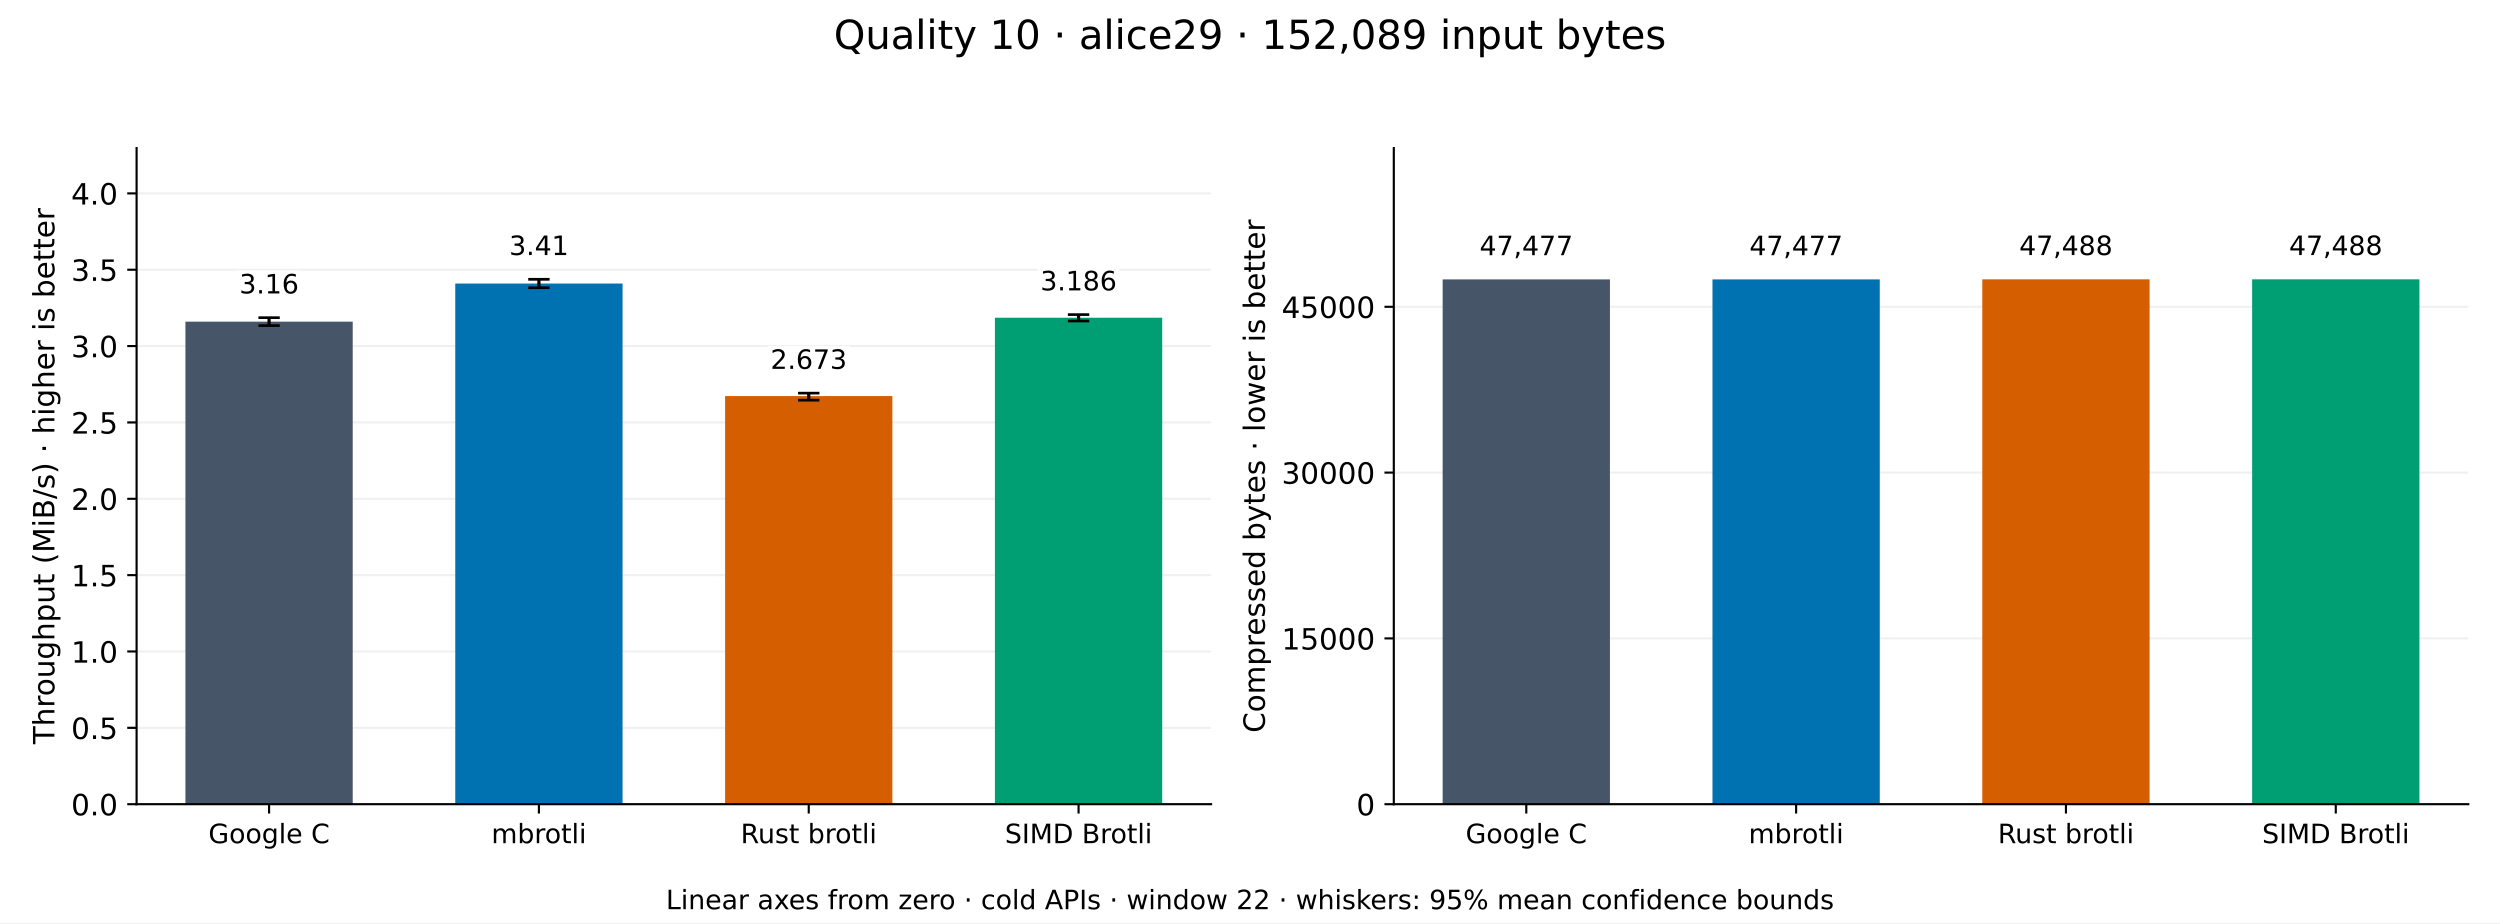
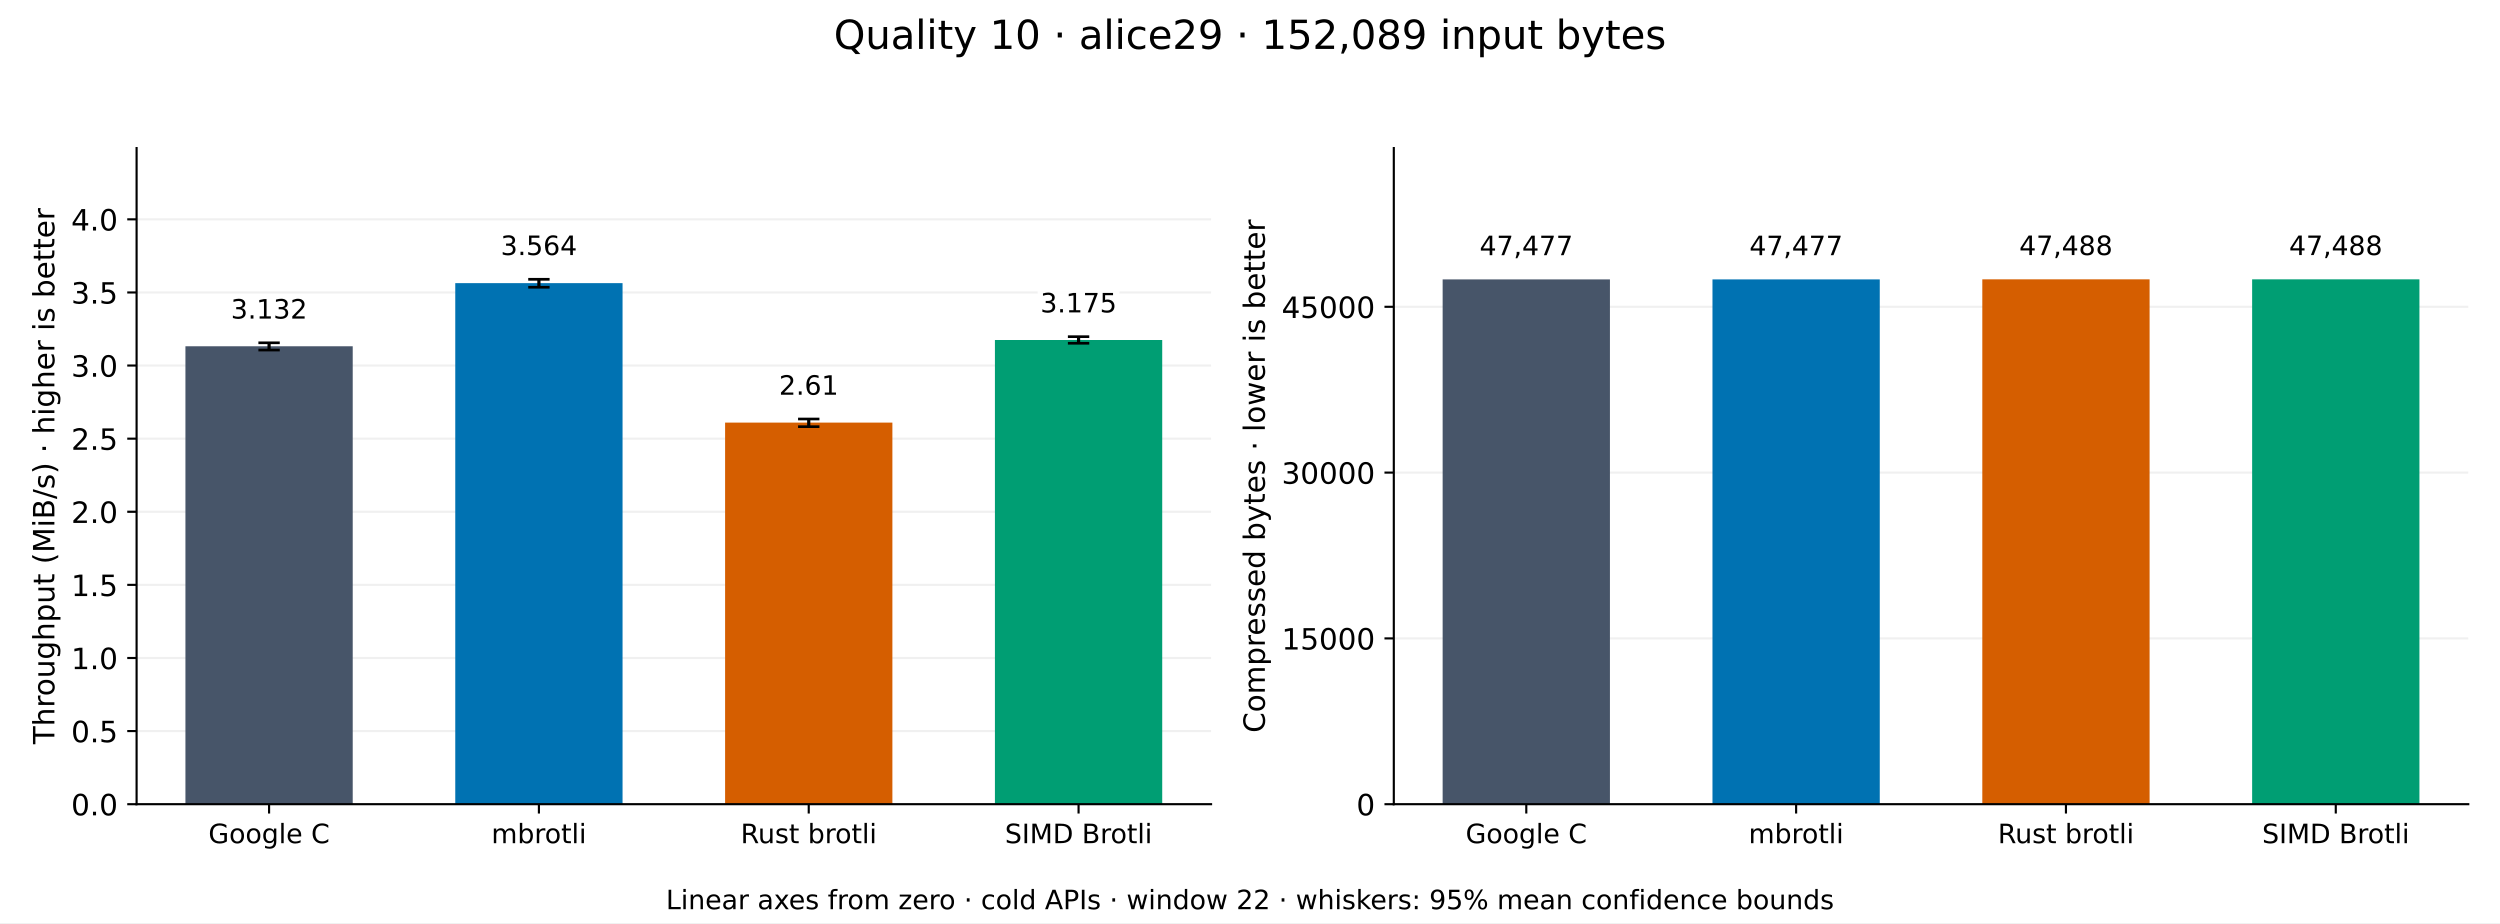
<svg xmlns="http://www.w3.org/2000/svg" xmlns:xlink="http://www.w3.org/1999/xlink" width="936pt" height="345.6pt" viewBox="0 0 936 345.6" version="1.1">
  <defs>
    <style type="text/css">*{stroke-linejoin: round; stroke-linecap: butt}</style>
  </defs>
  <g id="figure_1">
    <g id="patch_1">
      <path d="M 0 345.6 L 936 345.6 L 936 0 L 0 0 z " style="fill: #ffffff" />
    </g>
    <g id="axes_1">
      <g id="patch_2">
        <path d="M 51.14 301.088 L 453.42 301.088 L 453.42 55.44 L 51.14 55.44 z " style="fill: #ffffff" />
      </g>
      <g id="matplotlib.axis_1">
        <g id="xtick_1">
          <g id="line2d_1">
            <defs>
              <path id="m3d63aaa0ea" d="M 0 0 L 0 3.5 " style="stroke: #000000; stroke-width: 0.8" />
            </defs>
            <g>
              <use xlink:href="#m3d63aaa0ea" x="100.743" y="301.088" style="stroke: #000000; stroke-width: 0.8" />
            </g>
          </g>
          <g id="text_1">
            <text style="font-size: 10px; font-family: 'DejaVu Sans', 'Bitstream Vera Sans', 'Computer Modern Sans Serif', 'Lucida Grande', 'Verdana', 'Geneva', 'Lucid', 'Arial', 'Helvetica', 'Avant Garde', sans-serif; text-anchor: middle" x="100.743" y="315.686" transform="rotate(-0 100.7431 315.6864)">Google C</text>
          </g>
        </g>
        <g id="xtick_2">
          <g id="line2d_2">
            <g>
              <use xlink:href="#m3d63aaa0ea" x="201.768" y="301.088" style="stroke: #000000; stroke-width: 0.8" />
            </g>
          </g>
          <g id="text_2">
            <text style="font-size: 10px; font-family: 'DejaVu Sans', 'Bitstream Vera Sans', 'Computer Modern Sans Serif', 'Lucida Grande', 'Verdana', 'Geneva', 'Lucid', 'Arial', 'Helvetica', 'Avant Garde', sans-serif; text-anchor: middle" x="201.768" y="315.686" transform="rotate(-0 201.7677 315.6864)">mbrotli</text>
          </g>
        </g>
        <g id="xtick_3">
          <g id="line2d_3">
            <g>
              <use xlink:href="#m3d63aaa0ea" x="302.792" y="301.088" style="stroke: #000000; stroke-width: 0.8" />
            </g>
          </g>
          <g id="text_3">
            <text style="font-size: 10px; font-family: 'DejaVu Sans', 'Bitstream Vera Sans', 'Computer Modern Sans Serif', 'Lucida Grande', 'Verdana', 'Geneva', 'Lucid', 'Arial', 'Helvetica', 'Avant Garde', sans-serif; text-anchor: middle" x="302.792" y="315.686" transform="rotate(-0 302.7923 315.6864)">Rust brotli</text>
          </g>
        </g>
        <g id="xtick_4">
          <g id="line2d_4">
            <g>
              <use xlink:href="#m3d63aaa0ea" x="403.817" y="301.088" style="stroke: #000000; stroke-width: 0.8" />
            </g>
          </g>
          <g id="text_4">
            <text style="font-size: 10px; font-family: 'DejaVu Sans', 'Bitstream Vera Sans', 'Computer Modern Sans Serif', 'Lucida Grande', 'Verdana', 'Geneva', 'Lucid', 'Arial', 'Helvetica', 'Avant Garde', sans-serif; text-anchor: middle" x="403.817" y="315.686" transform="rotate(-0 403.8169 315.6864)">SIMD Brotli</text>
          </g>
        </g>
      </g>
      <g id="matplotlib.axis_2">
        <g id="ytick_1">
          <g id="line2d_5">
            <path d="M 51.14 301.088 L 453.42 301.088 " clip-path="url(#p84ce2953eb)" style="fill: none; stroke: #b0b0b0; stroke-opacity: 0.18; stroke-width: 0.8; stroke-linecap: square" />
          </g>
          <g id="line2d_6">
            <defs>
              <path id="mb6c034703b" d="M 0 0 L -3.5 0 " style="stroke: #000000; stroke-width: 0.8" />
            </defs>
            <g>
              <use xlink:href="#mb6c034703b" x="51.14" y="301.088" style="stroke: #000000; stroke-width: 0.8" />
            </g>
          </g>
          <g id="text_5">
            <text style="font-size: 11px; font-family: 'DejaVu Sans', 'Bitstream Vera Sans', 'Computer Modern Sans Serif', 'Lucida Grande', 'Verdana', 'Geneva', 'Lucid', 'Arial', 'Helvetica', 'Avant Garde', sans-serif; text-anchor: end" x="44.14" y="305.267" transform="rotate(-0 44.14 305.2671)">0.0</text>
          </g>
        </g>
        <g id="ytick_2">
          <g id="line2d_7">
-             <path d="M 51.14 272.502 L 453.42 272.502 " clip-path="url(#p84ce2953eb)" style="fill: none; stroke: #b0b0b0; stroke-opacity: 0.18; stroke-width: 0.8; stroke-linecap: square" />
+             <path d="M 51.14 273.717 L 453.42 273.717 " clip-path="url(#p84ce2953eb)" style="fill: none; stroke: #b0b0b0; stroke-opacity: 0.18; stroke-width: 0.8; stroke-linecap: square" />
          </g>
          <g id="line2d_8">
            <g>
-               <use xlink:href="#mb6c034703b" x="51.14" y="272.502" style="stroke: #000000; stroke-width: 0.8" />
+               <use xlink:href="#mb6c034703b" x="51.14" y="273.717" style="stroke: #000000; stroke-width: 0.8" />
            </g>
          </g>
          <g id="text_6">
-             <text style="font-size: 11px; font-family: 'DejaVu Sans', 'Bitstream Vera Sans', 'Computer Modern Sans Serif', 'Lucida Grande', 'Verdana', 'Geneva', 'Lucid', 'Arial', 'Helvetica', 'Avant Garde', sans-serif; text-anchor: end" x="44.14" y="276.681" transform="rotate(-0 44.14 276.6813)">0.5</text>
+             <text style="font-size: 11px; font-family: 'DejaVu Sans', 'Bitstream Vera Sans', 'Computer Modern Sans Serif', 'Lucida Grande', 'Verdana', 'Geneva', 'Lucid', 'Arial', 'Helvetica', 'Avant Garde', sans-serif; text-anchor: end" x="44.14" y="277.896" transform="rotate(-0 44.14 277.8964)">0.5</text>
          </g>
        </g>
        <g id="ytick_3">
          <g id="line2d_9">
-             <path d="M 51.14 243.916 L 453.42 243.916 " clip-path="url(#p84ce2953eb)" style="fill: none; stroke: #b0b0b0; stroke-opacity: 0.18; stroke-width: 0.8; stroke-linecap: square" />
+             <path d="M 51.14 246.346 L 453.42 246.346 " clip-path="url(#p84ce2953eb)" style="fill: none; stroke: #b0b0b0; stroke-opacity: 0.18; stroke-width: 0.8; stroke-linecap: square" />
          </g>
          <g id="line2d_10">
            <g>
-               <use xlink:href="#mb6c034703b" x="51.14" y="243.916" style="stroke: #000000; stroke-width: 0.8" />
+               <use xlink:href="#mb6c034703b" x="51.14" y="246.346" style="stroke: #000000; stroke-width: 0.8" />
            </g>
          </g>
          <g id="text_7">
-             <text style="font-size: 11px; font-family: 'DejaVu Sans', 'Bitstream Vera Sans', 'Computer Modern Sans Serif', 'Lucida Grande', 'Verdana', 'Geneva', 'Lucid', 'Arial', 'Helvetica', 'Avant Garde', sans-serif; text-anchor: end" x="44.14" y="248.095" transform="rotate(-0 44.14 248.0955)">1.0</text>
+             <text style="font-size: 11px; font-family: 'DejaVu Sans', 'Bitstream Vera Sans', 'Computer Modern Sans Serif', 'Lucida Grande', 'Verdana', 'Geneva', 'Lucid', 'Arial', 'Helvetica', 'Avant Garde', sans-serif; text-anchor: end" x="44.14" y="250.526" transform="rotate(-0 44.14 250.5256)">1.0</text>
          </g>
        </g>
        <g id="ytick_4">
          <g id="line2d_11">
-             <path d="M 51.14 215.33 L 453.42 215.33 " clip-path="url(#p84ce2953eb)" style="fill: none; stroke: #b0b0b0; stroke-opacity: 0.18; stroke-width: 0.8; stroke-linecap: square" />
+             <path d="M 51.14 218.976 L 453.42 218.976 " clip-path="url(#p84ce2953eb)" style="fill: none; stroke: #b0b0b0; stroke-opacity: 0.18; stroke-width: 0.8; stroke-linecap: square" />
          </g>
          <g id="line2d_12">
            <g>
-               <use xlink:href="#mb6c034703b" x="51.14" y="215.33" style="stroke: #000000; stroke-width: 0.8" />
+               <use xlink:href="#mb6c034703b" x="51.14" y="218.976" style="stroke: #000000; stroke-width: 0.8" />
            </g>
          </g>
          <g id="text_8">
-             <text style="font-size: 11px; font-family: 'DejaVu Sans', 'Bitstream Vera Sans', 'Computer Modern Sans Serif', 'Lucida Grande', 'Verdana', 'Geneva', 'Lucid', 'Arial', 'Helvetica', 'Avant Garde', sans-serif; text-anchor: end" x="44.14" y="219.51" transform="rotate(-0 44.14 219.5096)">1.5</text>
+             <text style="font-size: 11px; font-family: 'DejaVu Sans', 'Bitstream Vera Sans', 'Computer Modern Sans Serif', 'Lucida Grande', 'Verdana', 'Geneva', 'Lucid', 'Arial', 'Helvetica', 'Avant Garde', sans-serif; text-anchor: end" x="44.14" y="223.155" transform="rotate(-0 44.14 223.1549)">1.5</text>
          </g>
        </g>
        <g id="ytick_5">
          <g id="line2d_13">
-             <path d="M 51.14 186.745 L 453.42 186.745 " clip-path="url(#p84ce2953eb)" style="fill: none; stroke: #b0b0b0; stroke-opacity: 0.18; stroke-width: 0.8; stroke-linecap: square" />
+             <path d="M 51.14 191.605 L 453.42 191.605 " clip-path="url(#p84ce2953eb)" style="fill: none; stroke: #b0b0b0; stroke-opacity: 0.18; stroke-width: 0.8; stroke-linecap: square" />
          </g>
          <g id="line2d_14">
            <g>
-               <use xlink:href="#mb6c034703b" x="51.14" y="186.745" style="stroke: #000000; stroke-width: 0.8" />
+               <use xlink:href="#mb6c034703b" x="51.14" y="191.605" style="stroke: #000000; stroke-width: 0.8" />
            </g>
          </g>
          <g id="text_9">
-             <text style="font-size: 11px; font-family: 'DejaVu Sans', 'Bitstream Vera Sans', 'Computer Modern Sans Serif', 'Lucida Grande', 'Verdana', 'Geneva', 'Lucid', 'Arial', 'Helvetica', 'Avant Garde', sans-serif; text-anchor: end" x="44.14" y="190.924" transform="rotate(-0 44.14 190.9238)">2.0</text>
+             <text style="font-size: 11px; font-family: 'DejaVu Sans', 'Bitstream Vera Sans', 'Computer Modern Sans Serif', 'Lucida Grande', 'Verdana', 'Geneva', 'Lucid', 'Arial', 'Helvetica', 'Avant Garde', sans-serif; text-anchor: end" x="44.14" y="195.784" transform="rotate(-0 44.14 195.7841)">2.0</text>
          </g>
        </g>
        <g id="ytick_6">
          <g id="line2d_15">
-             <path d="M 51.14 158.159 L 453.42 158.159 " clip-path="url(#p84ce2953eb)" style="fill: none; stroke: #b0b0b0; stroke-opacity: 0.18; stroke-width: 0.8; stroke-linecap: square" />
+             <path d="M 51.14 164.234 L 453.42 164.234 " clip-path="url(#p84ce2953eb)" style="fill: none; stroke: #b0b0b0; stroke-opacity: 0.18; stroke-width: 0.8; stroke-linecap: square" />
          </g>
          <g id="line2d_16">
            <g>
-               <use xlink:href="#mb6c034703b" x="51.14" y="158.159" style="stroke: #000000; stroke-width: 0.8" />
+               <use xlink:href="#mb6c034703b" x="51.14" y="164.234" style="stroke: #000000; stroke-width: 0.8" />
            </g>
          </g>
          <g id="text_10">
-             <text style="font-size: 11px; font-family: 'DejaVu Sans', 'Bitstream Vera Sans', 'Computer Modern Sans Serif', 'Lucida Grande', 'Verdana', 'Geneva', 'Lucid', 'Arial', 'Helvetica', 'Avant Garde', sans-serif; text-anchor: end" x="44.14" y="162.338" transform="rotate(-0 44.14 162.338)">2.5</text>
+             <text style="font-size: 11px; font-family: 'DejaVu Sans', 'Bitstream Vera Sans', 'Computer Modern Sans Serif', 'Lucida Grande', 'Verdana', 'Geneva', 'Lucid', 'Arial', 'Helvetica', 'Avant Garde', sans-serif; text-anchor: end" x="44.14" y="168.413" transform="rotate(-0 44.14 168.4133)">2.5</text>
          </g>
        </g>
        <g id="ytick_7">
          <g id="line2d_17">
-             <path d="M 51.14 129.573 L 453.42 129.573 " clip-path="url(#p84ce2953eb)" style="fill: none; stroke: #b0b0b0; stroke-opacity: 0.18; stroke-width: 0.8; stroke-linecap: square" />
+             <path d="M 51.14 136.863 L 453.42 136.863 " clip-path="url(#p84ce2953eb)" style="fill: none; stroke: #b0b0b0; stroke-opacity: 0.18; stroke-width: 0.8; stroke-linecap: square" />
          </g>
          <g id="line2d_18">
            <g>
-               <use xlink:href="#mb6c034703b" x="51.14" y="129.573" style="stroke: #000000; stroke-width: 0.8" />
+               <use xlink:href="#mb6c034703b" x="51.14" y="136.863" style="stroke: #000000; stroke-width: 0.8" />
            </g>
          </g>
          <g id="text_11">
-             <text style="font-size: 11px; font-family: 'DejaVu Sans', 'Bitstream Vera Sans', 'Computer Modern Sans Serif', 'Lucida Grande', 'Verdana', 'Geneva', 'Lucid', 'Arial', 'Helvetica', 'Avant Garde', sans-serif; text-anchor: end" x="44.14" y="133.752" transform="rotate(-0 44.14 133.7521)">3.0</text>
+             <text style="font-size: 11px; font-family: 'DejaVu Sans', 'Bitstream Vera Sans', 'Computer Modern Sans Serif', 'Lucida Grande', 'Verdana', 'Geneva', 'Lucid', 'Arial', 'Helvetica', 'Avant Garde', sans-serif; text-anchor: end" x="44.14" y="141.043" transform="rotate(-0 44.14 141.0426)">3.0</text>
          </g>
        </g>
        <g id="ytick_8">
          <g id="line2d_19">
-             <path d="M 51.14 100.987 L 453.42 100.987 " clip-path="url(#p84ce2953eb)" style="fill: none; stroke: #b0b0b0; stroke-opacity: 0.18; stroke-width: 0.8; stroke-linecap: square" />
+             <path d="M 51.14 109.493 L 453.42 109.493 " clip-path="url(#p84ce2953eb)" style="fill: none; stroke: #b0b0b0; stroke-opacity: 0.18; stroke-width: 0.8; stroke-linecap: square" />
          </g>
          <g id="line2d_20">
            <g>
-               <use xlink:href="#mb6c034703b" x="51.14" y="100.987" style="stroke: #000000; stroke-width: 0.8" />
+               <use xlink:href="#mb6c034703b" x="51.14" y="109.493" style="stroke: #000000; stroke-width: 0.8" />
            </g>
          </g>
          <g id="text_12">
-             <text style="font-size: 11px; font-family: 'DejaVu Sans', 'Bitstream Vera Sans', 'Computer Modern Sans Serif', 'Lucida Grande', 'Verdana', 'Geneva', 'Lucid', 'Arial', 'Helvetica', 'Avant Garde', sans-serif; text-anchor: end" x="44.14" y="105.166" transform="rotate(-0 44.14 105.1663)">3.5</text>
+             <text style="font-size: 11px; font-family: 'DejaVu Sans', 'Bitstream Vera Sans', 'Computer Modern Sans Serif', 'Lucida Grande', 'Verdana', 'Geneva', 'Lucid', 'Arial', 'Helvetica', 'Avant Garde', sans-serif; text-anchor: end" x="44.14" y="113.672" transform="rotate(-0 44.14 113.6718)">3.5</text>
          </g>
        </g>
        <g id="ytick_9">
          <g id="line2d_21">
-             <path d="M 51.14 72.401 L 453.42 72.401 " clip-path="url(#p84ce2953eb)" style="fill: none; stroke: #b0b0b0; stroke-opacity: 0.18; stroke-width: 0.8; stroke-linecap: square" />
+             <path d="M 51.14 82.122 L 453.42 82.122 " clip-path="url(#p84ce2953eb)" style="fill: none; stroke: #b0b0b0; stroke-opacity: 0.18; stroke-width: 0.8; stroke-linecap: square" />
          </g>
          <g id="line2d_22">
            <g>
-               <use xlink:href="#mb6c034703b" x="51.14" y="72.401" style="stroke: #000000; stroke-width: 0.8" />
+               <use xlink:href="#mb6c034703b" x="51.14" y="82.122" style="stroke: #000000; stroke-width: 0.8" />
            </g>
          </g>
          <g id="text_13">
-             <text style="font-size: 11px; font-family: 'DejaVu Sans', 'Bitstream Vera Sans', 'Computer Modern Sans Serif', 'Lucida Grande', 'Verdana', 'Geneva', 'Lucid', 'Arial', 'Helvetica', 'Avant Garde', sans-serif; text-anchor: end" x="44.14" y="76.58" transform="rotate(-0 44.14 76.58045)">4.0</text>
+             <text style="font-size: 11px; font-family: 'DejaVu Sans', 'Bitstream Vera Sans', 'Computer Modern Sans Serif', 'Lucida Grande', 'Verdana', 'Geneva', 'Lucid', 'Arial', 'Helvetica', 'Avant Garde', sans-serif; text-anchor: end" x="44.14" y="86.301" transform="rotate(-0 44.14 86.30104)">4.0</text>
          </g>
        </g>
        <g id="text_14">
          <text style="font-size: 11px; font-family: 'DejaVu Sans', 'Bitstream Vera Sans', 'Computer Modern Sans Serif', 'Lucida Grande', 'Verdana', 'Geneva', 'Lucid', 'Arial', 'Helvetica', 'Avant Garde', sans-serif; text-anchor: middle" x="20.359" y="178.264" transform="rotate(-90 20.35891 178.264)">Throughput (MiB/s) · higher is better</text>
        </g>
      </g>
      <g id="patch_3">
-         <path d="M 69.425 301.088 L 132.061 301.088 L 132.061 120.426 L 69.425 120.426 z " clip-path="url(#p84ce2953eb)" style="fill: #475569" />
+         <path d="M 69.425 301.088 L 132.061 301.088 L 132.061 129.654 L 69.425 129.654 z " clip-path="url(#p84ce2953eb)" style="fill: #475569" />
      </g>
      <g id="patch_4">
-         <path d="M 170.45 301.088 L 233.085 301.088 L 233.085 106.149 L 170.45 106.149 z " clip-path="url(#p84ce2953eb)" style="fill: #0072b2" />
+         <path d="M 170.45 301.088 L 233.085 301.088 L 233.085 106.009 L 170.45 106.009 z " clip-path="url(#p84ce2953eb)" style="fill: #0072b2" />
      </g>
      <g id="patch_5">
-         <path d="M 271.475 301.088 L 334.11 301.088 L 334.11 148.294 L 271.475 148.294 z " clip-path="url(#p84ce2953eb)" style="fill: #d55e00" />
+         <path d="M 271.475 301.088 L 334.11 301.088 L 334.11 158.229 L 271.475 158.229 z " clip-path="url(#p84ce2953eb)" style="fill: #d55e00" />
      </g>
      <g id="patch_6">
-         <path d="M 372.499 301.088 L 435.135 301.088 L 435.135 118.962 L 372.499 118.962 z " clip-path="url(#p84ce2953eb)" style="fill: #009e73" />
+         <path d="M 372.499 301.088 L 435.135 301.088 L 435.135 127.292 L 372.499 127.292 z " clip-path="url(#p84ce2953eb)" style="fill: #009e73" />
      </g>
      <g id="LineCollection_1">
-         <path d="M 100.743 121.91 L 100.743 118.943 " clip-path="url(#p84ce2953eb)" style="fill: none; stroke: #000000; stroke-width: 1.2" />
-         <path d="M 201.768 107.73 L 201.768 104.57 " clip-path="url(#p84ce2953eb)" style="fill: none; stroke: #000000; stroke-width: 1.2" />
-         <path d="M 302.792 149.822 L 302.792 147.187 " clip-path="url(#p84ce2953eb)" style="fill: none; stroke: #000000; stroke-width: 1.2" />
-         <path d="M 403.817 120.182 L 403.817 117.794 " clip-path="url(#p84ce2953eb)" style="fill: none; stroke: #000000; stroke-width: 1.2" />
+         <path d="M 100.743 131.074 L 100.743 128.352 " clip-path="url(#p84ce2953eb)" style="fill: none; stroke: #000000; stroke-width: 1.2" />
+         <path d="M 201.768 107.557 L 201.768 104.57 " clip-path="url(#p84ce2953eb)" style="fill: none; stroke: #000000; stroke-width: 1.2" />
+         <path d="M 302.792 159.745 L 302.792 156.866 " clip-path="url(#p84ce2953eb)" style="fill: none; stroke: #000000; stroke-width: 1.2" />
+         <path d="M 403.817 128.522 L 403.817 126.045 " clip-path="url(#p84ce2953eb)" style="fill: none; stroke: #000000; stroke-width: 1.2" />
      </g>
      <g id="line2d_23">
        <defs>
          <path id="ma4d3aa00d3" d="M 4 0 L -4 -0 " style="stroke: #000000" />
        </defs>
        <g clip-path="url(#p84ce2953eb)">
-           <use xlink:href="#ma4d3aa00d3" x="100.743" y="121.91" style="fill: #1f77b4; stroke: #000000" />
-           <use xlink:href="#ma4d3aa00d3" x="201.768" y="107.73" style="fill: #1f77b4; stroke: #000000" />
-           <use xlink:href="#ma4d3aa00d3" x="302.792" y="149.822" style="fill: #1f77b4; stroke: #000000" />
-           <use xlink:href="#ma4d3aa00d3" x="403.817" y="120.182" style="fill: #1f77b4; stroke: #000000" />
+           <use xlink:href="#ma4d3aa00d3" x="100.743" y="131.074" style="fill: #1f77b4; stroke: #000000" />
+           <use xlink:href="#ma4d3aa00d3" x="201.768" y="107.557" style="fill: #1f77b4; stroke: #000000" />
+           <use xlink:href="#ma4d3aa00d3" x="302.792" y="159.745" style="fill: #1f77b4; stroke: #000000" />
+           <use xlink:href="#ma4d3aa00d3" x="403.817" y="128.522" style="fill: #1f77b4; stroke: #000000" />
        </g>
      </g>
      <g id="line2d_24">
        <g clip-path="url(#p84ce2953eb)">
-           <use xlink:href="#ma4d3aa00d3" x="100.743" y="118.943" style="fill: #1f77b4; stroke: #000000" />
+           <use xlink:href="#ma4d3aa00d3" x="100.743" y="128.352" style="fill: #1f77b4; stroke: #000000" />
          <use xlink:href="#ma4d3aa00d3" x="201.768" y="104.57" style="fill: #1f77b4; stroke: #000000" />
-           <use xlink:href="#ma4d3aa00d3" x="302.792" y="147.187" style="fill: #1f77b4; stroke: #000000" />
-           <use xlink:href="#ma4d3aa00d3" x="403.817" y="117.794" style="fill: #1f77b4; stroke: #000000" />
+           <use xlink:href="#ma4d3aa00d3" x="302.792" y="156.866" style="fill: #1f77b4; stroke: #000000" />
+           <use xlink:href="#ma4d3aa00d3" x="403.817" y="126.045" style="fill: #1f77b4; stroke: #000000" />
        </g>
      </g>
      <g id="patch_7">
        <path d="M 51.14 301.088 L 51.14 55.44 " style="fill: none; stroke: #000000; stroke-width: 0.8; stroke-linejoin: miter; stroke-linecap: square" />
      </g>
      <g id="patch_8">
        <path d="M 51.14 301.088 L 453.42 301.088 " style="fill: none; stroke: #000000; stroke-width: 0.8; stroke-linejoin: miter; stroke-linecap: square" />
      </g>
      <g id="text_15">
        <g id="patch_9">
-           <path d="M 88.61 112.943 L 112.876 112.943 L 112.876 101.265 L 88.61 101.265 z " style="fill: #ffffff; opacity: 0.9" />
-         </g>
-         <text style="font-size: 10px; font-family: 'DejaVu Sans', 'Bitstream Vera Sans', 'Computer Modern Sans Serif', 'Lucida Grande', 'Verdana', 'Geneva', 'Lucid', 'Arial', 'Helvetica', 'Avant Garde', sans-serif; text-anchor: middle" x="100.743" y="109.863" transform="rotate(-0 100.7431 109.8629)">3.16</text>
+           <path d="M 85.429 122.352 L 116.057 122.352 L 116.057 110.674 L 85.429 110.674 z " style="fill: #ffffff; opacity: 0.9" />
+         </g>
+         <text style="font-size: 10px; font-family: 'DejaVu Sans', 'Bitstream Vera Sans', 'Computer Modern Sans Serif', 'Lucida Grande', 'Verdana', 'Geneva', 'Lucid', 'Arial', 'Helvetica', 'Avant Garde', sans-serif; text-anchor: middle" x="100.743" y="119.273" transform="rotate(-0 100.7431 119.2727)">3.132</text>
      </g>
      <g id="text_16">
        <g id="patch_10">
-           <path d="M 189.635 98.57 L 213.901 98.57 L 213.901 86.891 L 189.635 86.891 z " style="fill: #ffffff; opacity: 0.9" />
-         </g>
-         <text style="font-size: 10px; font-family: 'DejaVu Sans', 'Bitstream Vera Sans', 'Computer Modern Sans Serif', 'Lucida Grande', 'Verdana', 'Geneva', 'Lucid', 'Arial', 'Helvetica', 'Avant Garde', sans-serif; text-anchor: middle" x="201.768" y="95.49" transform="rotate(-0 201.7677 95.48991)">3.41</text>
+           <path d="M 186.454 98.57 L 217.082 98.57 L 217.082 86.891 L 186.454 86.891 z " style="fill: #ffffff; opacity: 0.9" />
+         </g>
+         <text style="font-size: 10px; font-family: 'DejaVu Sans', 'Bitstream Vera Sans', 'Computer Modern Sans Serif', 'Lucida Grande', 'Verdana', 'Geneva', 'Lucid', 'Arial', 'Helvetica', 'Avant Garde', sans-serif; text-anchor: middle" x="201.768" y="95.49" transform="rotate(-0 201.7677 95.48991)">3.564</text>
      </g>
      <g id="text_17">
        <g id="patch_11">
-           <path d="M 287.478 141.187 L 318.106 141.187 L 318.106 129.509 L 287.478 129.509 z " style="fill: #ffffff; opacity: 0.9" />
-         </g>
-         <text style="font-size: 10px; font-family: 'DejaVu Sans', 'Bitstream Vera Sans', 'Computer Modern Sans Serif', 'Lucida Grande', 'Verdana', 'Geneva', 'Lucid', 'Arial', 'Helvetica', 'Avant Garde', sans-serif; text-anchor: middle" x="302.792" y="138.107" transform="rotate(-0 302.7923 138.1073)">2.673</text>
+           <path d="M 290.659 150.866 L 314.925 150.866 L 314.925 139.188 L 290.659 139.188 z " style="fill: #ffffff; opacity: 0.9" />
+         </g>
+         <text style="font-size: 10px; font-family: 'DejaVu Sans', 'Bitstream Vera Sans', 'Computer Modern Sans Serif', 'Lucida Grande', 'Verdana', 'Geneva', 'Lucid', 'Arial', 'Helvetica', 'Avant Garde', sans-serif; text-anchor: middle" x="302.792" y="147.786" transform="rotate(-0 302.7923 147.7864)">2.61</text>
      </g>
      <g id="text_18">
        <g id="patch_12">
-           <path d="M 388.503 111.794 L 419.131 111.794 L 419.131 100.116 L 388.503 100.116 z " style="fill: #ffffff; opacity: 0.9" />
-         </g>
-         <text style="font-size: 10px; font-family: 'DejaVu Sans', 'Bitstream Vera Sans', 'Computer Modern Sans Serif', 'Lucida Grande', 'Verdana', 'Geneva', 'Lucid', 'Arial', 'Helvetica', 'Avant Garde', sans-serif; text-anchor: middle" x="403.817" y="108.715" transform="rotate(-0 403.8169 108.7148)">3.186</text>
+           <path d="M 388.503 120.045 L 419.131 120.045 L 419.131 108.367 L 388.503 108.367 z " style="fill: #ffffff; opacity: 0.9" />
+         </g>
+         <text style="font-size: 10px; font-family: 'DejaVu Sans', 'Bitstream Vera Sans', 'Computer Modern Sans Serif', 'Lucida Grande', 'Verdana', 'Geneva', 'Lucid', 'Arial', 'Helvetica', 'Avant Garde', sans-serif; text-anchor: middle" x="403.817" y="116.966" transform="rotate(-0 403.8169 116.9656)">3.175</text>
      </g>
    </g>
    <g id="axes_2">
      <g id="patch_13">
        <path d="M 521.84 301.088 L 924.12 301.088 L 924.12 55.44 L 521.84 55.44 z " style="fill: #ffffff" />
      </g>
      <g id="matplotlib.axis_3">
        <g id="xtick_5">
          <g id="line2d_25">
            <g>
              <use xlink:href="#m3d63aaa0ea" x="571.443" y="301.088" style="stroke: #000000; stroke-width: 0.8" />
            </g>
          </g>
          <g id="text_19">
            <text style="font-size: 10px; font-family: 'DejaVu Sans', 'Bitstream Vera Sans', 'Computer Modern Sans Serif', 'Lucida Grande', 'Verdana', 'Geneva', 'Lucid', 'Arial', 'Helvetica', 'Avant Garde', sans-serif; text-anchor: middle" x="571.443" y="315.686" transform="rotate(-0 571.4431 315.6864)">Google C</text>
          </g>
        </g>
        <g id="xtick_6">
          <g id="line2d_26">
            <g>
              <use xlink:href="#m3d63aaa0ea" x="672.468" y="301.088" style="stroke: #000000; stroke-width: 0.8" />
            </g>
          </g>
          <g id="text_20">
            <text style="font-size: 10px; font-family: 'DejaVu Sans', 'Bitstream Vera Sans', 'Computer Modern Sans Serif', 'Lucida Grande', 'Verdana', 'Geneva', 'Lucid', 'Arial', 'Helvetica', 'Avant Garde', sans-serif; text-anchor: middle" x="672.468" y="315.686" transform="rotate(-0 672.4677 315.6864)">mbrotli</text>
          </g>
        </g>
        <g id="xtick_7">
          <g id="line2d_27">
            <g>
              <use xlink:href="#m3d63aaa0ea" x="773.492" y="301.088" style="stroke: #000000; stroke-width: 0.8" />
            </g>
          </g>
          <g id="text_21">
            <text style="font-size: 10px; font-family: 'DejaVu Sans', 'Bitstream Vera Sans', 'Computer Modern Sans Serif', 'Lucida Grande', 'Verdana', 'Geneva', 'Lucid', 'Arial', 'Helvetica', 'Avant Garde', sans-serif; text-anchor: middle" x="773.492" y="315.686" transform="rotate(-0 773.4923 315.6864)">Rust brotli</text>
          </g>
        </g>
        <g id="xtick_8">
          <g id="line2d_28">
            <g>
              <use xlink:href="#m3d63aaa0ea" x="874.517" y="301.088" style="stroke: #000000; stroke-width: 0.8" />
            </g>
          </g>
          <g id="text_22">
            <text style="font-size: 10px; font-family: 'DejaVu Sans', 'Bitstream Vera Sans', 'Computer Modern Sans Serif', 'Lucida Grande', 'Verdana', 'Geneva', 'Lucid', 'Arial', 'Helvetica', 'Avant Garde', sans-serif; text-anchor: middle" x="874.517" y="315.686" transform="rotate(-0 874.5169 315.6864)">SIMD Brotli</text>
          </g>
        </g>
      </g>
      <g id="matplotlib.axis_4">
        <g id="ytick_10">
          <g id="line2d_29">
            <path d="M 521.84 301.088 L 924.12 301.088 " clip-path="url(#p96741e8146)" style="fill: none; stroke: #b0b0b0; stroke-opacity: 0.18; stroke-width: 0.8; stroke-linecap: square" />
          </g>
          <g id="line2d_30">
            <g>
              <use xlink:href="#mb6c034703b" x="521.84" y="301.088" style="stroke: #000000; stroke-width: 0.8" />
            </g>
          </g>
          <g id="text_23">
            <text style="font-size: 11px; font-family: 'DejaVu Sans', 'Bitstream Vera Sans', 'Computer Modern Sans Serif', 'Lucida Grande', 'Verdana', 'Geneva', 'Lucid', 'Arial', 'Helvetica', 'Avant Garde', sans-serif; text-anchor: end" x="514.84" y="305.267" transform="rotate(-0 514.84 305.2671)">0</text>
          </g>
        </g>
        <g id="ytick_11">
          <g id="line2d_31">
            <path d="M 521.84 239.014 L 924.12 239.014 " clip-path="url(#p96741e8146)" style="fill: none; stroke: #b0b0b0; stroke-opacity: 0.18; stroke-width: 0.8; stroke-linecap: square" />
          </g>
          <g id="line2d_32">
            <g>
              <use xlink:href="#mb6c034703b" x="521.84" y="239.014" style="stroke: #000000; stroke-width: 0.8" />
            </g>
          </g>
          <g id="text_24">
            <text style="font-size: 11px; font-family: 'DejaVu Sans', 'Bitstream Vera Sans', 'Computer Modern Sans Serif', 'Lucida Grande', 'Verdana', 'Geneva', 'Lucid', 'Arial', 'Helvetica', 'Avant Garde', sans-serif; text-anchor: end" x="514.84" y="243.193" transform="rotate(-0 514.84 243.193)">15000</text>
          </g>
        </g>
        <g id="ytick_12">
          <g id="line2d_33">
            <path d="M 521.84 176.94 L 924.12 176.94 " clip-path="url(#p96741e8146)" style="fill: none; stroke: #b0b0b0; stroke-opacity: 0.18; stroke-width: 0.8; stroke-linecap: square" />
          </g>
          <g id="line2d_34">
            <g>
              <use xlink:href="#mb6c034703b" x="521.84" y="176.94" style="stroke: #000000; stroke-width: 0.8" />
            </g>
          </g>
          <g id="text_25">
            <text style="font-size: 11px; font-family: 'DejaVu Sans', 'Bitstream Vera Sans', 'Computer Modern Sans Serif', 'Lucida Grande', 'Verdana', 'Geneva', 'Lucid', 'Arial', 'Helvetica', 'Avant Garde', sans-serif; text-anchor: end" x="514.84" y="181.119" transform="rotate(-0 514.84 181.1189)">30000</text>
          </g>
        </g>
        <g id="ytick_13">
          <g id="line2d_35">
            <path d="M 521.84 114.866 L 924.12 114.866 " clip-path="url(#p96741e8146)" style="fill: none; stroke: #b0b0b0; stroke-opacity: 0.18; stroke-width: 0.8; stroke-linecap: square" />
          </g>
          <g id="line2d_36">
            <g>
              <use xlink:href="#mb6c034703b" x="521.84" y="114.866" style="stroke: #000000; stroke-width: 0.8" />
            </g>
          </g>
          <g id="text_26">
            <text style="font-size: 11px; font-family: 'DejaVu Sans', 'Bitstream Vera Sans', 'Computer Modern Sans Serif', 'Lucida Grande', 'Verdana', 'Geneva', 'Lucid', 'Arial', 'Helvetica', 'Avant Garde', sans-serif; text-anchor: end" x="514.84" y="119.045" transform="rotate(-0 514.84 119.0448)">45000</text>
          </g>
        </g>
        <g id="text_27">
          <text style="font-size: 11px; font-family: 'DejaVu Sans', 'Bitstream Vera Sans', 'Computer Modern Sans Serif', 'Lucida Grande', 'Verdana', 'Geneva', 'Lucid', 'Arial', 'Helvetica', 'Avant Garde', sans-serif; text-anchor: middle" x="473.559" y="178.264" transform="rotate(-90 473.5586 178.264)">Compressed bytes · lower is better</text>
        </g>
      </g>
      <g id="patch_14">
        <path d="M 540.125 301.088 L 602.761 301.088 L 602.761 104.615 L 540.125 104.615 z " clip-path="url(#p96741e8146)" style="fill: #475569" />
      </g>
      <g id="patch_15">
        <path d="M 641.15 301.088 L 703.785 301.088 L 703.785 104.615 L 641.15 104.615 z " clip-path="url(#p96741e8146)" style="fill: #0072b2" />
      </g>
      <g id="patch_16">
        <path d="M 742.175 301.088 L 804.81 301.088 L 804.81 104.57 L 742.175 104.57 z " clip-path="url(#p96741e8146)" style="fill: #d55e00" />
      </g>
      <g id="patch_17">
        <path d="M 843.199 301.088 L 905.835 301.088 L 905.835 104.57 L 843.199 104.57 z " clip-path="url(#p96741e8146)" style="fill: #009e73" />
      </g>
      <g id="patch_18">
        <path d="M 521.84 301.088 L 521.84 55.44 " style="fill: none; stroke: #000000; stroke-width: 0.8; stroke-linejoin: miter; stroke-linecap: square" />
      </g>
      <g id="patch_19">
        <path d="M 521.84 301.088 L 924.12 301.088 " style="fill: none; stroke: #000000; stroke-width: 0.8; stroke-linejoin: miter; stroke-linecap: square" />
      </g>
      <g id="text_28">
        <g id="patch_20">
          <path d="M 552.948 98.615 L 589.938 98.615 L 589.938 86.937 L 552.948 86.937 z " style="fill: #ffffff; opacity: 0.9" />
        </g>
        <text style="font-size: 10px; font-family: 'DejaVu Sans', 'Bitstream Vera Sans', 'Computer Modern Sans Serif', 'Lucida Grande', 'Verdana', 'Geneva', 'Lucid', 'Arial', 'Helvetica', 'Avant Garde', sans-serif; text-anchor: middle" x="571.443" y="95.535" transform="rotate(-0 571.4431 95.53543)">47,477</text>
      </g>
      <g id="text_29">
        <g id="patch_21">
          <path d="M 653.972 98.615 L 690.963 98.615 L 690.963 86.937 L 653.972 86.937 z " style="fill: #ffffff; opacity: 0.9" />
        </g>
        <text style="font-size: 10px; font-family: 'DejaVu Sans', 'Bitstream Vera Sans', 'Computer Modern Sans Serif', 'Lucida Grande', 'Verdana', 'Geneva', 'Lucid', 'Arial', 'Helvetica', 'Avant Garde', sans-serif; text-anchor: middle" x="672.468" y="95.535" transform="rotate(-0 672.4677 95.53543)">47,477</text>
      </g>
      <g id="text_30">
        <g id="patch_22">
          <path d="M 754.997 98.57 L 791.988 98.57 L 791.988 86.891 L 754.997 86.891 z " style="fill: #ffffff; opacity: 0.9" />
        </g>
        <text style="font-size: 10px; font-family: 'DejaVu Sans', 'Bitstream Vera Sans', 'Computer Modern Sans Serif', 'Lucida Grande', 'Verdana', 'Geneva', 'Lucid', 'Arial', 'Helvetica', 'Avant Garde', sans-serif; text-anchor: middle" x="773.492" y="95.49" transform="rotate(-0 773.4923 95.48991)">47,488</text>
      </g>
      <g id="text_31">
        <g id="patch_23">
          <path d="M 856.022 98.57 L 893.012 98.57 L 893.012 86.891 L 856.022 86.891 z " style="fill: #ffffff; opacity: 0.9" />
        </g>
        <text style="font-size: 10px; font-family: 'DejaVu Sans', 'Bitstream Vera Sans', 'Computer Modern Sans Serif', 'Lucida Grande', 'Verdana', 'Geneva', 'Lucid', 'Arial', 'Helvetica', 'Avant Garde', sans-serif; text-anchor: middle" x="874.517" y="95.49" transform="rotate(-0 874.5169 95.48991)">47,488</text>
      </g>
    </g>
    <g id="text_32">
      <text style="font-size: 15px; font-family: 'DejaVu Sans', 'Bitstream Vera Sans', 'Computer Modern Sans Serif', 'Lucida Grande', 'Verdana', 'Geneva', 'Lucid', 'Arial', 'Helvetica', 'Avant Garde', sans-serif; text-anchor: middle" x="468" y="18.31" transform="rotate(-0 468 18.30966)">Quality 10 · alice29 · 152,089 input bytes</text>
    </g>
    <g id="text_33">
      <text style="font-size: 10px; font-family: 'DejaVu Sans', 'Bitstream Vera Sans', 'Computer Modern Sans Serif', 'Lucida Grande', 'Verdana', 'Geneva', 'Lucid', 'Arial', 'Helvetica', 'Avant Garde', sans-serif; text-anchor: middle" x="468" y="340.416" transform="rotate(-0 468 340.416)">Linear axes from zero · cold APIs · window 22 · whiskers: 95% mean confidence bounds</text>
    </g>
  </g>
  <defs>
    <clipPath id="p84ce2953eb">
      <rect x="51.14" y="55.44" width="402.28" height="245.648" />
    </clipPath>
    <clipPath id="p96741e8146">
      <rect x="521.84" y="55.44" width="402.28" height="245.648" />
    </clipPath>
  </defs>
</svg>
